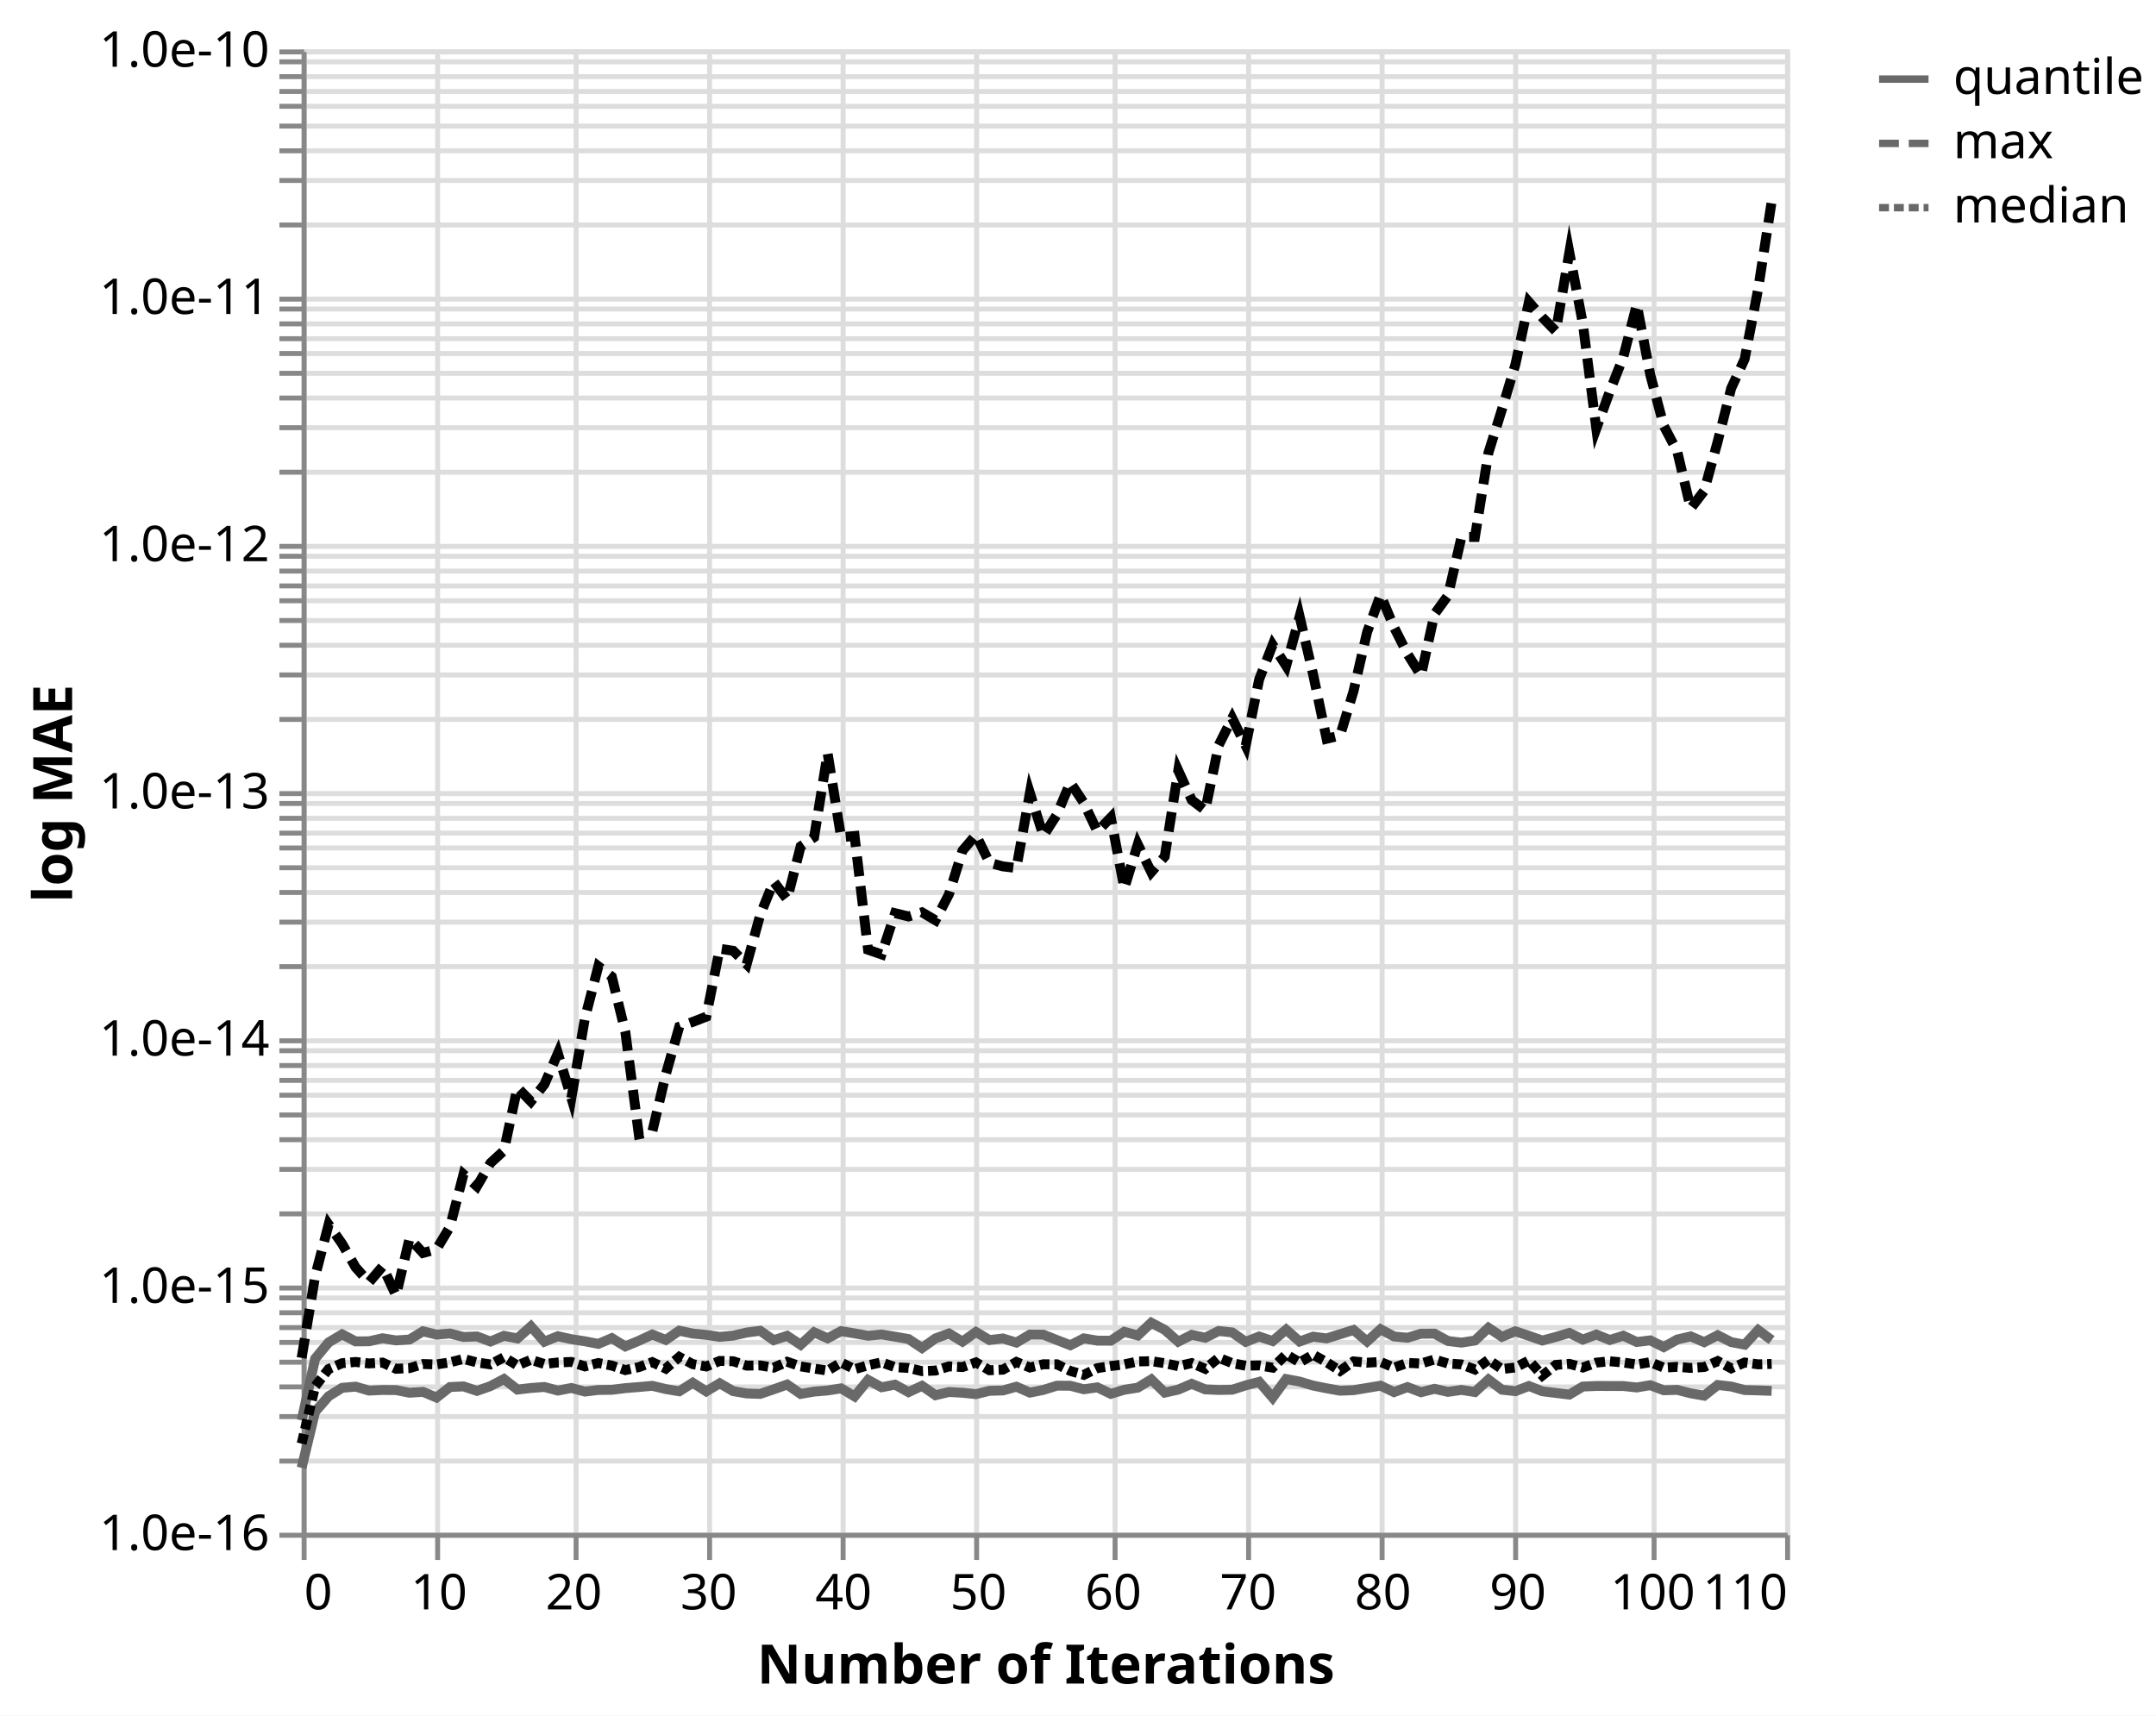
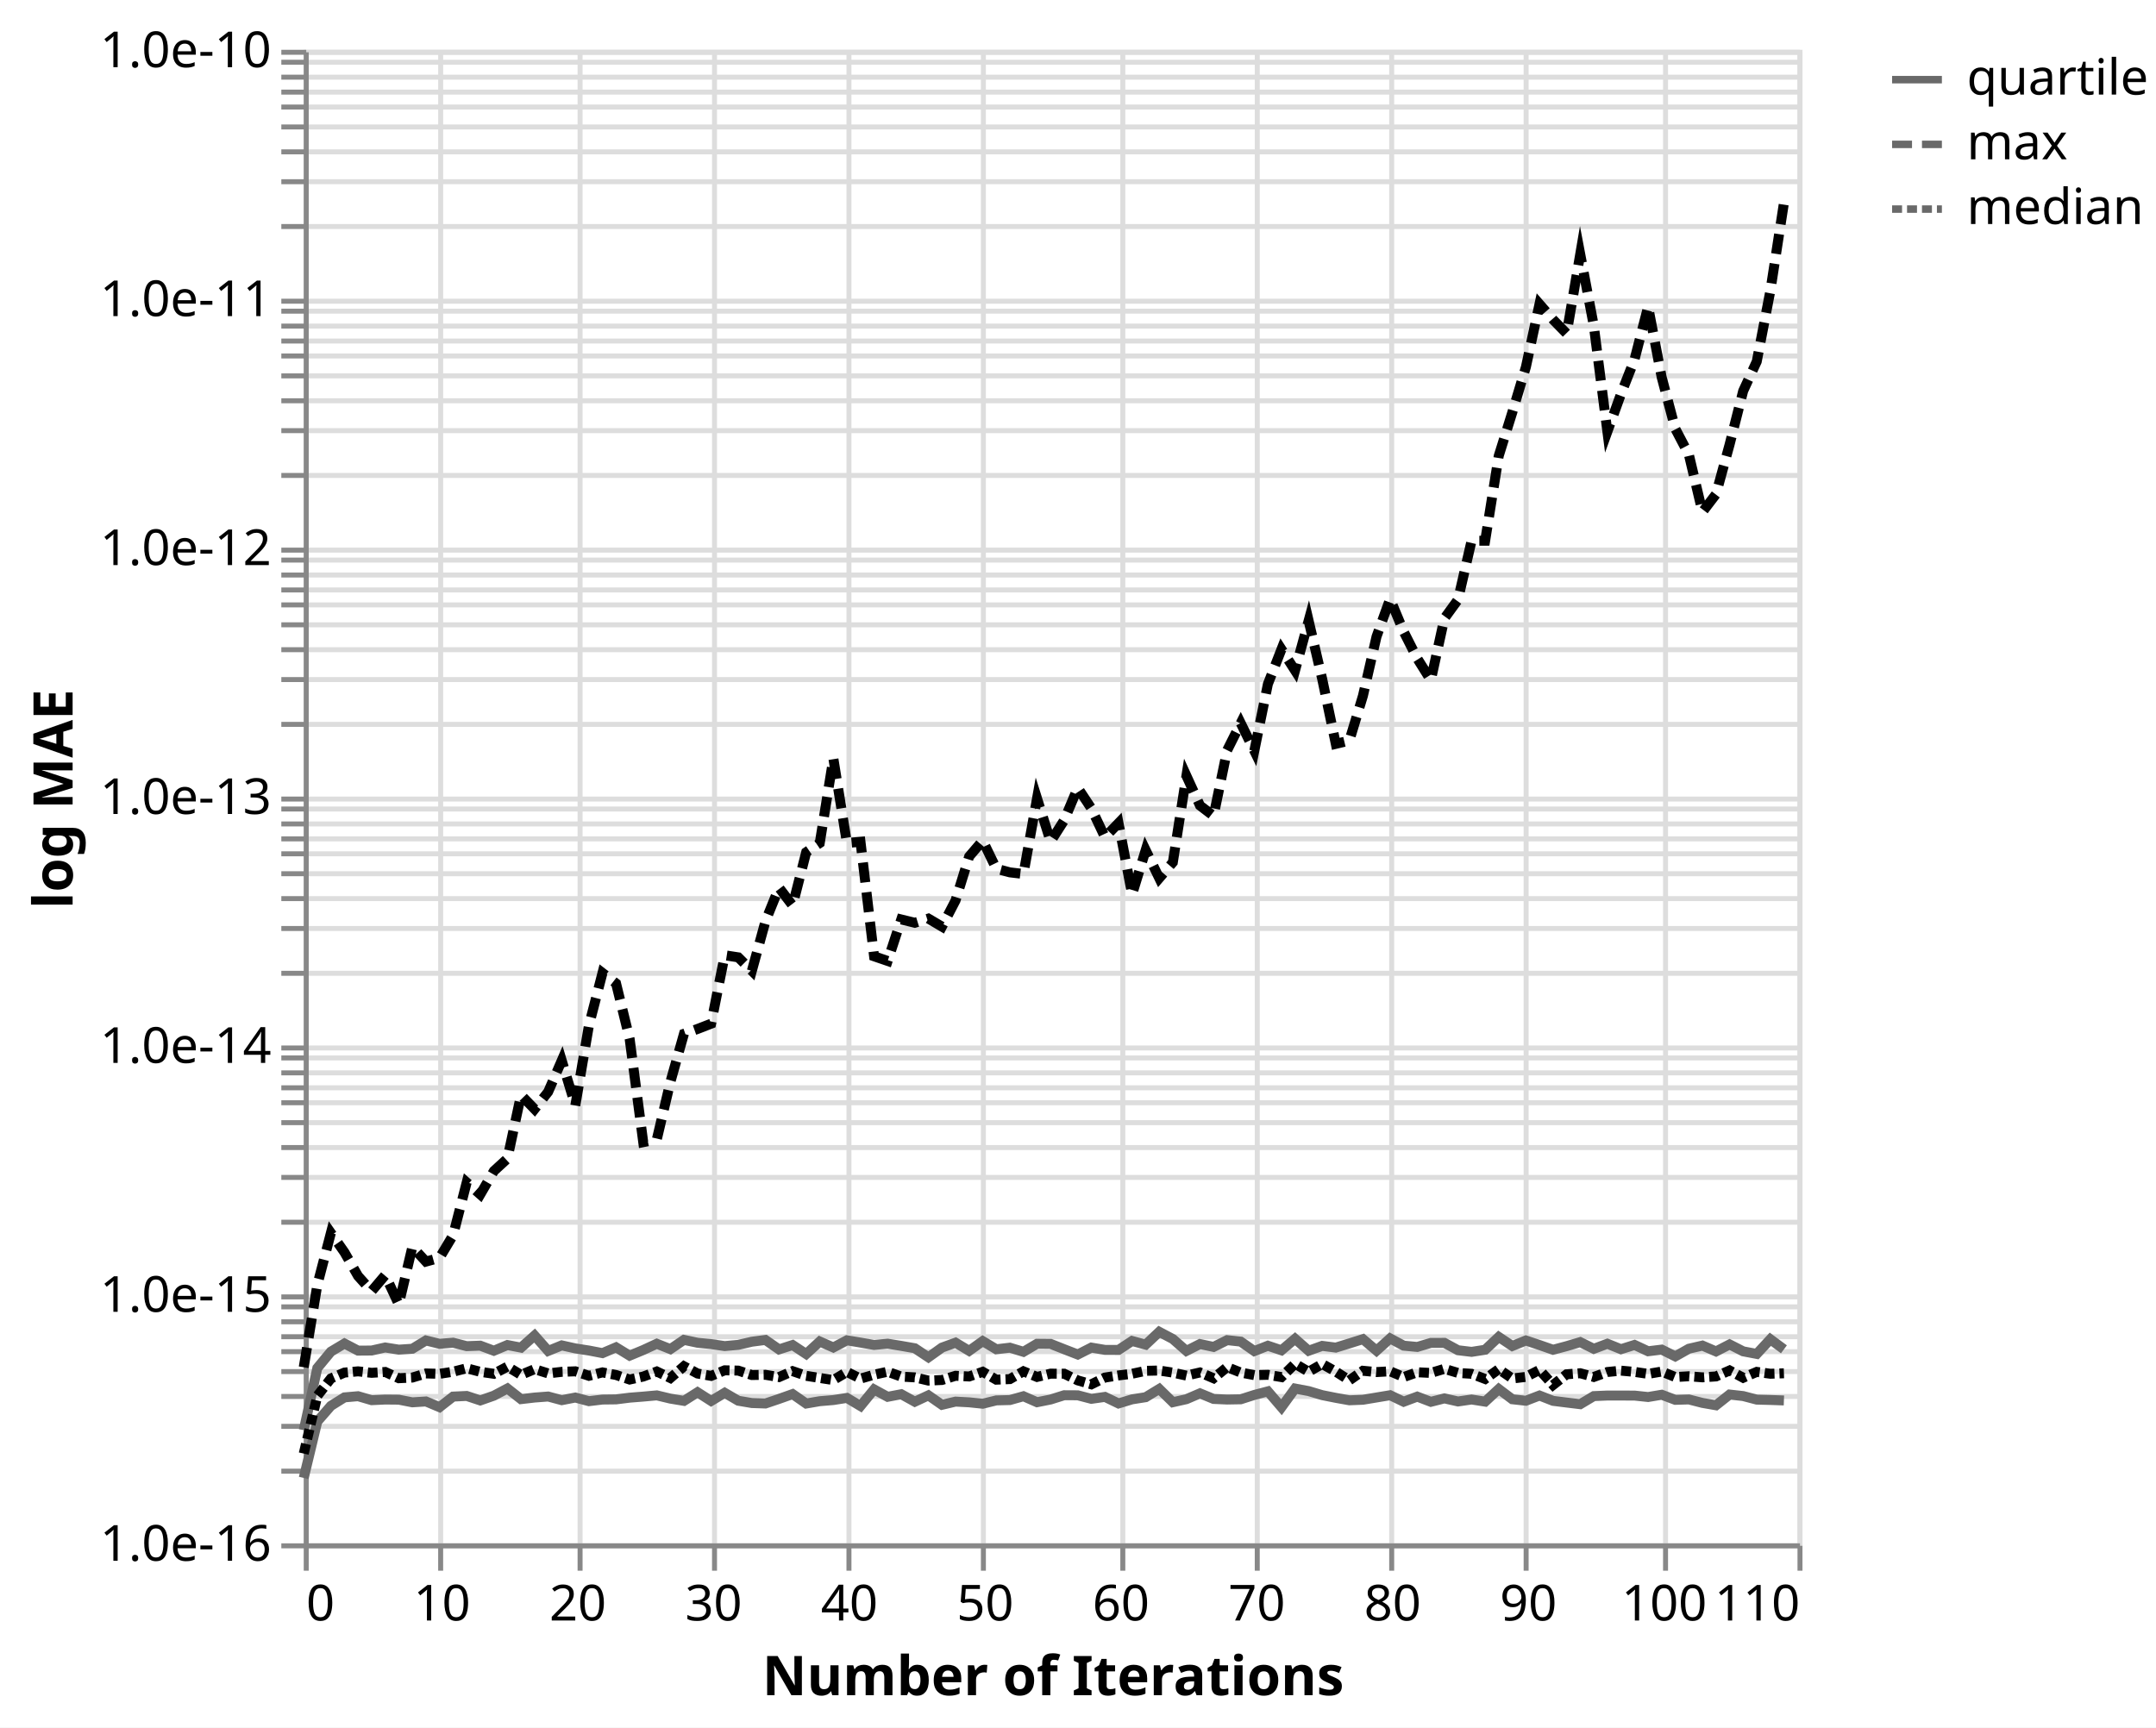
- <svg xmlns="http://www.w3.org/2000/svg" version="1.1" class="marks" width="436" height="347" viewBox="0 0 436 347">
-   <rect width="436" height="347" fill="white" />
+ <svg xmlns="http://www.w3.org/2000/svg" version="1.1" class="marks" width="433" height="347" viewBox="0 0 433 347">
+   <rect width="433" height="347" fill="white" />
  <g fill="none" stroke-miterlimit="10" transform="translate(61,10)">
    <g class="mark-group role-frame root" role="graphics-object" aria-roledescription="group mark container">
      <g transform="translate(0,0)">
        <path class="background" aria-hidden="true" d="M0.5,0.5h300v300h-300Z" stroke="#ddd" />
        <g>
          <g class="mark-group role-axis" aria-hidden="true">
            <g transform="translate(0.5,300.5)">
              <path class="background" aria-hidden="true" d="M0,0h0v0h0Z" pointer-events="none" />
              <g>
                <g class="mark-rule role-axis-grid" pointer-events="none">
                  <line transform="translate(0,-300)" x2="0" y2="300" stroke="#ddd" stroke-width="1" opacity="1" />
                  <line transform="translate(27,-300)" x2="0" y2="300" stroke="#ddd" stroke-width="1" opacity="1" />
                  <line transform="translate(55,-300)" x2="0" y2="300" stroke="#ddd" stroke-width="1" opacity="1" />
                  <line transform="translate(82,-300)" x2="0" y2="300" stroke="#ddd" stroke-width="1" opacity="1" />
                  <line transform="translate(109,-300)" x2="0" y2="300" stroke="#ddd" stroke-width="1" opacity="1" />
                  <line transform="translate(136,-300)" x2="0" y2="300" stroke="#ddd" stroke-width="1" opacity="1" />
                  <line transform="translate(164,-300)" x2="0" y2="300" stroke="#ddd" stroke-width="1" opacity="1" />
                  <line transform="translate(191,-300)" x2="0" y2="300" stroke="#ddd" stroke-width="1" opacity="1" />
                  <line transform="translate(218,-300)" x2="0" y2="300" stroke="#ddd" stroke-width="1" opacity="1" />
                  <line transform="translate(245,-300)" x2="0" y2="300" stroke="#ddd" stroke-width="1" opacity="1" />
                  <line transform="translate(273,-300)" x2="0" y2="300" stroke="#ddd" stroke-width="1" opacity="1" />
                  <line transform="translate(300,-300)" x2="0" y2="300" stroke="#ddd" stroke-width="1" opacity="1" />
                </g>
              </g>
              <path class="foreground" aria-hidden="true" d="" pointer-events="none" display="none" />
            </g>
          </g>
          <g class="mark-group role-axis" aria-hidden="true">
            <g transform="translate(0.5,0.5)">
              <path class="background" aria-hidden="true" d="M0,0h0v0h0Z" pointer-events="none" />
              <g>
                <g class="mark-rule role-axis-grid" pointer-events="none">
                  <line transform="translate(0,300)" x2="300" y2="0" stroke="#ddd" stroke-width="1" opacity="1" />
                  <line transform="translate(0,285)" x2="300" y2="0" stroke="#ddd" stroke-width="1" opacity="1" />
                  <line transform="translate(0,276)" x2="300" y2="0" stroke="#ddd" stroke-width="1" opacity="1" />
                  <line transform="translate(0,270)" x2="300" y2="0" stroke="#ddd" stroke-width="1" opacity="1" />
                  <line transform="translate(0,265)" x2="300" y2="0" stroke="#ddd" stroke-width="1" opacity="1" />
                  <line transform="translate(0,261)" x2="300" y2="0" stroke="#ddd" stroke-width="1" opacity="1" />
                  <line transform="translate(0,258)" x2="300" y2="0" stroke="#ddd" stroke-width="1" opacity="1" />
                  <line transform="translate(0,255)" x2="300" y2="0" stroke="#ddd" stroke-width="1" opacity="1" />
                  <line transform="translate(0,252)" x2="300" y2="0" stroke="#ddd" stroke-width="1" opacity="1" />
                  <line transform="translate(0,250)" x2="300" y2="0" stroke="#ddd" stroke-width="1" opacity="1" />
                  <line transform="translate(0,235)" x2="300" y2="0" stroke="#ddd" stroke-width="1" opacity="1" />
                  <line transform="translate(0,226)" x2="300" y2="0" stroke="#ddd" stroke-width="1" opacity="1" />
                  <line transform="translate(0,220)" x2="300" y2="0" stroke="#ddd" stroke-width="1" opacity="1" />
                  <line transform="translate(0,215)" x2="300" y2="0" stroke="#ddd" stroke-width="1" opacity="1" />
                  <line transform="translate(0,211)" x2="300" y2="0" stroke="#ddd" stroke-width="1" opacity="1" />
                  <line transform="translate(0,208)" x2="300" y2="0" stroke="#ddd" stroke-width="1" opacity="1" />
                  <line transform="translate(0,205)" x2="300" y2="0" stroke="#ddd" stroke-width="1" opacity="1" />
                  <line transform="translate(0,202)" x2="300" y2="0" stroke="#ddd" stroke-width="1" opacity="1" />
                  <line transform="translate(0,200)" x2="300" y2="0" stroke="#ddd" stroke-width="1" opacity="1" />
                  <line transform="translate(0,185)" x2="300" y2="0" stroke="#ddd" stroke-width="1" opacity="1" />
                  <line transform="translate(0,176)" x2="300" y2="0" stroke="#ddd" stroke-width="1" opacity="1" />
                  <line transform="translate(0,170)" x2="300" y2="0" stroke="#ddd" stroke-width="1" opacity="1" />
                  <line transform="translate(0,165)" x2="300" y2="0" stroke="#ddd" stroke-width="1" opacity="1" />
                  <line transform="translate(0,161)" x2="300" y2="0" stroke="#ddd" stroke-width="1" opacity="1" />
                  <line transform="translate(0,158)" x2="300" y2="0" stroke="#ddd" stroke-width="1" opacity="1" />
                  <line transform="translate(0,155)" x2="300" y2="0" stroke="#ddd" stroke-width="1" opacity="1" />
                  <line transform="translate(0,152)" x2="300" y2="0" stroke="#ddd" stroke-width="1" opacity="1" />
                  <line transform="translate(0,150)" x2="300" y2="0" stroke="#ddd" stroke-width="1" opacity="1" />
                  <line transform="translate(0,135)" x2="300" y2="0" stroke="#ddd" stroke-width="1" opacity="1" />
                  <line transform="translate(0,126)" x2="300" y2="0" stroke="#ddd" stroke-width="1" opacity="1" />
                  <line transform="translate(0,120)" x2="300" y2="0" stroke="#ddd" stroke-width="1" opacity="1" />
                  <line transform="translate(0,115)" x2="300" y2="0" stroke="#ddd" stroke-width="1" opacity="1" />
                  <line transform="translate(0,111)" x2="300" y2="0" stroke="#ddd" stroke-width="1" opacity="1" />
                  <line transform="translate(0,108)" x2="300" y2="0" stroke="#ddd" stroke-width="1" opacity="1" />
                  <line transform="translate(0,105)" x2="300" y2="0" stroke="#ddd" stroke-width="1" opacity="1" />
                  <line transform="translate(0,102)" x2="300" y2="0" stroke="#ddd" stroke-width="1" opacity="1" />
                  <line transform="translate(0,100)" x2="300" y2="0" stroke="#ddd" stroke-width="1" opacity="1" />
                  <line transform="translate(0,85)" x2="300" y2="0" stroke="#ddd" stroke-width="1" opacity="1" />
                  <line transform="translate(0,76)" x2="300" y2="0" stroke="#ddd" stroke-width="1" opacity="1" />
                  <line transform="translate(0,70)" x2="300" y2="0" stroke="#ddd" stroke-width="1" opacity="1" />
                  <line transform="translate(0,65)" x2="300" y2="0" stroke="#ddd" stroke-width="1" opacity="1" />
                  <line transform="translate(0,61)" x2="300" y2="0" stroke="#ddd" stroke-width="1" opacity="1" />
                  <line transform="translate(0,58)" x2="300" y2="0" stroke="#ddd" stroke-width="1" opacity="1" />
                  <line transform="translate(0,55)" x2="300" y2="0" stroke="#ddd" stroke-width="1" opacity="1" />
                  <line transform="translate(0,52)" x2="300" y2="0" stroke="#ddd" stroke-width="1" opacity="1" />
                  <line transform="translate(0,50)" x2="300" y2="0" stroke="#ddd" stroke-width="1" opacity="1" />
                  <line transform="translate(0,35)" x2="300" y2="0" stroke="#ddd" stroke-width="1" opacity="1" />
                  <line transform="translate(0,26)" x2="300" y2="0" stroke="#ddd" stroke-width="1" opacity="1" />
                  <line transform="translate(0,20)" x2="300" y2="0" stroke="#ddd" stroke-width="1" opacity="1" />
                  <line transform="translate(0,15)" x2="300" y2="0" stroke="#ddd" stroke-width="1" opacity="1" />
                  <line transform="translate(0,11)" x2="300" y2="0" stroke="#ddd" stroke-width="1" opacity="1" />
                  <line transform="translate(0,8)" x2="300" y2="0" stroke="#ddd" stroke-width="1" opacity="1" />
                  <line transform="translate(0,5)" x2="300" y2="0" stroke="#ddd" stroke-width="1" opacity="1" />
                  <line transform="translate(0,2)" x2="300" y2="0" stroke="#ddd" stroke-width="1" opacity="1" />
                  <line transform="translate(0,0)" x2="300" y2="0" stroke="#ddd" stroke-width="1" opacity="1" />
                </g>
              </g>
              <path class="foreground" aria-hidden="true" d="" pointer-events="none" display="none" />
            </g>
          </g>
          <g class="mark-group role-axis" role="graphics-symbol" aria-roledescription="axis" aria-label="X-axis titled 'Number of Iterations' for a linear scale with values from 0 to 110">
            <g transform="translate(0.5,300.5)">
              <path class="background" aria-hidden="true" d="M0,0h0v0h0Z" pointer-events="none" />
              <g>
                <g class="mark-rule role-axis-tick" pointer-events="none">
                  <line transform="translate(0,0)" x2="0" y2="5" stroke="#888" stroke-width="1" opacity="1" />
                  <line transform="translate(27,0)" x2="0" y2="5" stroke="#888" stroke-width="1" opacity="1" />
                  <line transform="translate(55,0)" x2="0" y2="5" stroke="#888" stroke-width="1" opacity="1" />
                  <line transform="translate(82,0)" x2="0" y2="5" stroke="#888" stroke-width="1" opacity="1" />
                  <line transform="translate(109,0)" x2="0" y2="5" stroke="#888" stroke-width="1" opacity="1" />
                  <line transform="translate(136,0)" x2="0" y2="5" stroke="#888" stroke-width="1" opacity="1" />
                  <line transform="translate(164,0)" x2="0" y2="5" stroke="#888" stroke-width="1" opacity="1" />
                  <line transform="translate(191,0)" x2="0" y2="5" stroke="#888" stroke-width="1" opacity="1" />
                  <line transform="translate(218,0)" x2="0" y2="5" stroke="#888" stroke-width="1" opacity="1" />
                  <line transform="translate(245,0)" x2="0" y2="5" stroke="#888" stroke-width="1" opacity="1" />
                  <line transform="translate(273,0)" x2="0" y2="5" stroke="#888" stroke-width="1" opacity="1" />
                  <line transform="translate(300,0)" x2="0" y2="5" stroke="#888" stroke-width="1" opacity="1" />
                </g>
                <g class="mark-text role-axis-label" pointer-events="none">
                  <text text-anchor="start" transform="translate(0,15)" font-family="sans-serif" font-size="10px" fill="#000" opacity="1">0</text>
                  <text text-anchor="middle" transform="translate(27.27273,15)" font-family="sans-serif" font-size="10px" fill="#000" opacity="1">10</text>
                  <text text-anchor="middle" transform="translate(54.54545,15)" font-family="sans-serif" font-size="10px" fill="#000" opacity="1">20</text>
                  <text text-anchor="middle" transform="translate(81.81818,15)" font-family="sans-serif" font-size="10px" fill="#000" opacity="1">30</text>
                  <text text-anchor="middle" transform="translate(109.0909,15)" font-family="sans-serif" font-size="10px" fill="#000" opacity="1">40</text>
                  <text text-anchor="middle" transform="translate(136.3636,15)" font-family="sans-serif" font-size="10px" fill="#000" opacity="1">50</text>
                  <text text-anchor="middle" transform="translate(163.6364,15)" font-family="sans-serif" font-size="10px" fill="#000" opacity="1">60</text>
                  <text text-anchor="middle" transform="translate(190.9091,15)" font-family="sans-serif" font-size="10px" fill="#000" opacity="1">70</text>
                  <text text-anchor="middle" transform="translate(218.1818,15)" font-family="sans-serif" font-size="10px" fill="#000" opacity="1">80</text>
                  <text text-anchor="middle" transform="translate(245.4545,15)" font-family="sans-serif" font-size="10px" fill="#000" opacity="1">90</text>
                  <text text-anchor="middle" transform="translate(272.7273,15)" font-family="sans-serif" font-size="10px" fill="#000" opacity="1">100</text>
                  <text text-anchor="end" transform="translate(300,15)" font-family="sans-serif" font-size="10px" fill="#000" opacity="1">110</text>
                </g>
                <g class="mark-rule role-axis-domain" pointer-events="none">
                  <line transform="translate(0,0)" x2="300" y2="0" stroke="#888" stroke-width="1" opacity="1" />
                </g>
                <g class="mark-text role-axis-title" pointer-events="none">
                  <text text-anchor="middle" transform="translate(150,30)" font-family="sans-serif" font-size="11px" font-weight="bold" fill="#000" opacity="1">Number of Iterations</text>
                </g>
              </g>
              <path class="foreground" aria-hidden="true" d="" pointer-events="none" display="none" />
            </g>
          </g>
          <g class="mark-group role-axis" role="graphics-symbol" aria-roledescription="axis" aria-label="Y-axis titled 'log MAE' for a log scale with values from 1.0e-16 to 1.0e-10">
            <g transform="translate(0.5,0.5)">
              <path class="background" aria-hidden="true" d="M0,0h0v0h0Z" pointer-events="none" />
              <g>
                <g class="mark-rule role-axis-tick" pointer-events="none">
                  <line transform="translate(0,300)" x2="-5" y2="0" stroke="#888" stroke-width="1" opacity="1" />
                  <line transform="translate(0,285)" x2="-5" y2="0" stroke="#888" stroke-width="1" opacity="1" />
                  <line transform="translate(0,276)" x2="-5" y2="0" stroke="#888" stroke-width="1" opacity="1" />
                  <line transform="translate(0,270)" x2="-5" y2="0" stroke="#888" stroke-width="1" opacity="1" />
                  <line transform="translate(0,265)" x2="-5" y2="0" stroke="#888" stroke-width="1" opacity="1" />
                  <line transform="translate(0,261)" x2="-5" y2="0" stroke="#888" stroke-width="1" opacity="1" />
                  <line transform="translate(0,258)" x2="-5" y2="0" stroke="#888" stroke-width="1" opacity="1" />
                  <line transform="translate(0,255)" x2="-5" y2="0" stroke="#888" stroke-width="1" opacity="1" />
                  <line transform="translate(0,252)" x2="-5" y2="0" stroke="#888" stroke-width="1" opacity="1" />
                  <line transform="translate(0,250)" x2="-5" y2="0" stroke="#888" stroke-width="1" opacity="1" />
                  <line transform="translate(0,235)" x2="-5" y2="0" stroke="#888" stroke-width="1" opacity="1" />
                  <line transform="translate(0,226)" x2="-5" y2="0" stroke="#888" stroke-width="1" opacity="1" />
                  <line transform="translate(0,220)" x2="-5" y2="0" stroke="#888" stroke-width="1" opacity="1" />
                  <line transform="translate(0,215)" x2="-5" y2="0" stroke="#888" stroke-width="1" opacity="1" />
                  <line transform="translate(0,211)" x2="-5" y2="0" stroke="#888" stroke-width="1" opacity="1" />
                  <line transform="translate(0,208)" x2="-5" y2="0" stroke="#888" stroke-width="1" opacity="1" />
                  <line transform="translate(0,205)" x2="-5" y2="0" stroke="#888" stroke-width="1" opacity="1" />
                  <line transform="translate(0,202)" x2="-5" y2="0" stroke="#888" stroke-width="1" opacity="1" />
                  <line transform="translate(0,200)" x2="-5" y2="0" stroke="#888" stroke-width="1" opacity="1" />
                  <line transform="translate(0,185)" x2="-5" y2="0" stroke="#888" stroke-width="1" opacity="1" />
                  <line transform="translate(0,176)" x2="-5" y2="0" stroke="#888" stroke-width="1" opacity="1" />
                  <line transform="translate(0,170)" x2="-5" y2="0" stroke="#888" stroke-width="1" opacity="1" />
                  <line transform="translate(0,165)" x2="-5" y2="0" stroke="#888" stroke-width="1" opacity="1" />
                  <line transform="translate(0,161)" x2="-5" y2="0" stroke="#888" stroke-width="1" opacity="1" />
                  <line transform="translate(0,158)" x2="-5" y2="0" stroke="#888" stroke-width="1" opacity="1" />
                  <line transform="translate(0,155)" x2="-5" y2="0" stroke="#888" stroke-width="1" opacity="1" />
                  <line transform="translate(0,152)" x2="-5" y2="0" stroke="#888" stroke-width="1" opacity="1" />
                  <line transform="translate(0,150)" x2="-5" y2="0" stroke="#888" stroke-width="1" opacity="1" />
                  <line transform="translate(0,135)" x2="-5" y2="0" stroke="#888" stroke-width="1" opacity="1" />
                  <line transform="translate(0,126)" x2="-5" y2="0" stroke="#888" stroke-width="1" opacity="1" />
                  <line transform="translate(0,120)" x2="-5" y2="0" stroke="#888" stroke-width="1" opacity="1" />
                  <line transform="translate(0,115)" x2="-5" y2="0" stroke="#888" stroke-width="1" opacity="1" />
                  <line transform="translate(0,111)" x2="-5" y2="0" stroke="#888" stroke-width="1" opacity="1" />
                  <line transform="translate(0,108)" x2="-5" y2="0" stroke="#888" stroke-width="1" opacity="1" />
                  <line transform="translate(0,105)" x2="-5" y2="0" stroke="#888" stroke-width="1" opacity="1" />
                  <line transform="translate(0,102)" x2="-5" y2="0" stroke="#888" stroke-width="1" opacity="1" />
                  <line transform="translate(0,100)" x2="-5" y2="0" stroke="#888" stroke-width="1" opacity="1" />
                  <line transform="translate(0,85)" x2="-5" y2="0" stroke="#888" stroke-width="1" opacity="1" />
                  <line transform="translate(0,76)" x2="-5" y2="0" stroke="#888" stroke-width="1" opacity="1" />
                  <line transform="translate(0,70)" x2="-5" y2="0" stroke="#888" stroke-width="1" opacity="1" />
                  <line transform="translate(0,65)" x2="-5" y2="0" stroke="#888" stroke-width="1" opacity="1" />
                  <line transform="translate(0,61)" x2="-5" y2="0" stroke="#888" stroke-width="1" opacity="1" />
                  <line transform="translate(0,58)" x2="-5" y2="0" stroke="#888" stroke-width="1" opacity="1" />
                  <line transform="translate(0,55)" x2="-5" y2="0" stroke="#888" stroke-width="1" opacity="1" />
                  <line transform="translate(0,52)" x2="-5" y2="0" stroke="#888" stroke-width="1" opacity="1" />
                  <line transform="translate(0,50)" x2="-5" y2="0" stroke="#888" stroke-width="1" opacity="1" />
                  <line transform="translate(0,35)" x2="-5" y2="0" stroke="#888" stroke-width="1" opacity="1" />
                  <line transform="translate(0,26)" x2="-5" y2="0" stroke="#888" stroke-width="1" opacity="1" />
                  <line transform="translate(0,20)" x2="-5" y2="0" stroke="#888" stroke-width="1" opacity="1" />
                  <line transform="translate(0,15)" x2="-5" y2="0" stroke="#888" stroke-width="1" opacity="1" />
                  <line transform="translate(0,11)" x2="-5" y2="0" stroke="#888" stroke-width="1" opacity="1" />
                  <line transform="translate(0,8)" x2="-5" y2="0" stroke="#888" stroke-width="1" opacity="1" />
                  <line transform="translate(0,5)" x2="-5" y2="0" stroke="#888" stroke-width="1" opacity="1" />
                  <line transform="translate(0,2)" x2="-5" y2="0" stroke="#888" stroke-width="1" opacity="1" />
                  <line transform="translate(0,0)" x2="-5" y2="0" stroke="#888" stroke-width="1" opacity="1" />
                </g>
                <g class="mark-text role-axis-label" pointer-events="none">
                  <text text-anchor="end" transform="translate(-7,303)" font-family="sans-serif" font-size="10px" fill="#000" opacity="1">1.0e-16</text>
                  <text text-anchor="end" transform="translate(-7,287.9485)" font-family="sans-serif" font-size="10px" fill="#000" opacity="1" />
                  <text text-anchor="end" transform="translate(-7,279.1439)" font-family="sans-serif" font-size="10px" fill="#000" opacity="1" />
                  <text text-anchor="end" transform="translate(-7,272.897)" font-family="sans-serif" font-size="10px" fill="#000" opacity="1" />
                  <text text-anchor="end" transform="translate(-7,268.0515)" font-family="sans-serif" font-size="10px" fill="#000" opacity="1" />
                  <text text-anchor="end" transform="translate(-7,264.0924)" font-family="sans-serif" font-size="10px" fill="#000" opacity="1" />
                  <text text-anchor="end" transform="translate(-7,260.7451)" font-family="sans-serif" font-size="10px" fill="#000" opacity="1" />
                  <text text-anchor="end" transform="translate(-7,257.8455)" font-family="sans-serif" font-size="10px" fill="#000" opacity="1" />
                  <text text-anchor="end" transform="translate(-7,255.2879)" font-family="sans-serif" font-size="10px" fill="#000" opacity="1" />
                  <text text-anchor="end" transform="translate(-7,253)" font-family="sans-serif" font-size="10px" fill="#000" opacity="1">1.0e-15</text>
                  <text text-anchor="end" transform="translate(-7,237.9485)" font-family="sans-serif" font-size="10px" fill="#000" opacity="1" />
                  <text text-anchor="end" transform="translate(-7,229.1439)" font-family="sans-serif" font-size="10px" fill="#000" opacity="1" />
                  <text text-anchor="end" transform="translate(-7,222.897)" font-family="sans-serif" font-size="10px" fill="#000" opacity="1" />
                  <text text-anchor="end" transform="translate(-7,218.0515)" font-family="sans-serif" font-size="10px" fill="#000" opacity="1" />
                  <text text-anchor="end" transform="translate(-7,214.0924)" font-family="sans-serif" font-size="10px" fill="#000" opacity="1" />
                  <text text-anchor="end" transform="translate(-7,210.7451)" font-family="sans-serif" font-size="10px" fill="#000" opacity="1" />
                  <text text-anchor="end" transform="translate(-7,207.8455)" font-family="sans-serif" font-size="10px" fill="#000" opacity="1" />
                  <text text-anchor="end" transform="translate(-7,205.2879)" font-family="sans-serif" font-size="10px" fill="#000" opacity="1" />
                  <text text-anchor="end" transform="translate(-7,203)" font-family="sans-serif" font-size="10px" fill="#000" opacity="1">1.0e-14</text>
                  <text text-anchor="end" transform="translate(-7,187.9485)" font-family="sans-serif" font-size="10px" fill="#000" opacity="1" />
                  <text text-anchor="end" transform="translate(-7,179.1439)" font-family="sans-serif" font-size="10px" fill="#000" opacity="1" />
                  <text text-anchor="end" transform="translate(-7,172.897)" font-family="sans-serif" font-size="10px" fill="#000" opacity="1" />
                  <text text-anchor="end" transform="translate(-7,168.0515)" font-family="sans-serif" font-size="10px" fill="#000" opacity="1" />
                  <text text-anchor="end" transform="translate(-7,164.0924)" font-family="sans-serif" font-size="10px" fill="#000" opacity="1" />
                  <text text-anchor="end" transform="translate(-7,160.7451)" font-family="sans-serif" font-size="10px" fill="#000" opacity="1" />
                  <text text-anchor="end" transform="translate(-7,157.8455)" font-family="sans-serif" font-size="10px" fill="#000" opacity="1" />
                  <text text-anchor="end" transform="translate(-7,155.2879)" font-family="sans-serif" font-size="10px" fill="#000" opacity="1" />
                  <text text-anchor="end" transform="translate(-7,153)" font-family="sans-serif" font-size="10px" fill="#000" opacity="1">1.0e-13</text>
                  <text text-anchor="end" transform="translate(-7,137.9485)" font-family="sans-serif" font-size="10px" fill="#000" opacity="1" />
                  <text text-anchor="end" transform="translate(-7,129.1439)" font-family="sans-serif" font-size="10px" fill="#000" opacity="1" />
                  <text text-anchor="end" transform="translate(-7,122.897)" font-family="sans-serif" font-size="10px" fill="#000" opacity="1" />
                  <text text-anchor="end" transform="translate(-7,118.0515)" font-family="sans-serif" font-size="10px" fill="#000" opacity="1" />
                  <text text-anchor="end" transform="translate(-7,114.0924)" font-family="sans-serif" font-size="10px" fill="#000" opacity="1" />
                  <text text-anchor="end" transform="translate(-7,110.7451)" font-family="sans-serif" font-size="10px" fill="#000" opacity="1" />
                  <text text-anchor="end" transform="translate(-7,107.8455)" font-family="sans-serif" font-size="10px" fill="#000" opacity="1" />
                  <text text-anchor="end" transform="translate(-7,105.2879)" font-family="sans-serif" font-size="10px" fill="#000" opacity="1" />
                  <text text-anchor="end" transform="translate(-7,103)" font-family="sans-serif" font-size="10px" fill="#000" opacity="1">1.0e-12</text>
                  <text text-anchor="end" transform="translate(-7,87.9485)" font-family="sans-serif" font-size="10px" fill="#000" opacity="1" />
                  <text text-anchor="end" transform="translate(-7,79.14394)" font-family="sans-serif" font-size="10px" fill="#000" opacity="1" />
                  <text text-anchor="end" transform="translate(-7,72.897)" font-family="sans-serif" font-size="10px" fill="#000" opacity="1" />
                  <text text-anchor="end" transform="translate(-7,68.0515)" font-family="sans-serif" font-size="10px" fill="#000" opacity="1" />
                  <text text-anchor="end" transform="translate(-7,64.09244)" font-family="sans-serif" font-size="10px" fill="#000" opacity="1" />
                  <text text-anchor="end" transform="translate(-7,60.7451)" font-family="sans-serif" font-size="10px" fill="#000" opacity="1" />
                  <text text-anchor="end" transform="translate(-7,57.8455)" font-family="sans-serif" font-size="10px" fill="#000" opacity="1" />
                  <text text-anchor="end" transform="translate(-7,55.28787)" font-family="sans-serif" font-size="10px" fill="#000" opacity="1" />
                  <text text-anchor="end" transform="translate(-7,53)" font-family="sans-serif" font-size="10px" fill="#000" opacity="1">1.0e-11</text>
                  <text text-anchor="end" transform="translate(-7,37.9485)" font-family="sans-serif" font-size="10px" fill="#000" opacity="1" />
                  <text text-anchor="end" transform="translate(-7,29.14394)" font-family="sans-serif" font-size="10px" fill="#000" opacity="1" />
                  <text text-anchor="end" transform="translate(-7,22.897)" font-family="sans-serif" font-size="10px" fill="#000" opacity="1" />
                  <text text-anchor="end" transform="translate(-7,18.0515)" font-family="sans-serif" font-size="10px" fill="#000" opacity="1" />
                  <text text-anchor="end" transform="translate(-7,14.09244)" font-family="sans-serif" font-size="10px" fill="#000" opacity="1" />
                  <text text-anchor="end" transform="translate(-7,10.7451)" font-family="sans-serif" font-size="10px" fill="#000" opacity="1" />
                  <text text-anchor="end" transform="translate(-7,7.845501)" font-family="sans-serif" font-size="10px" fill="#000" opacity="1" />
                  <text text-anchor="end" transform="translate(-7,5.287875)" font-family="sans-serif" font-size="10px" fill="#000" opacity="1" />
                  <text text-anchor="end" transform="translate(-7,3)" font-family="sans-serif" font-size="10px" fill="#000" opacity="1">1.0e-10</text>
                </g>
                <g class="mark-rule role-axis-domain" pointer-events="none">
                  <line transform="translate(0,300)" x2="0" y2="-300" stroke="#888" stroke-width="1" opacity="1" />
                </g>
                <g class="mark-text role-axis-title" pointer-events="none">
                  <text text-anchor="middle" transform="translate(-44.91602,150) rotate(-90) translate(0,-2)" font-family="sans-serif" font-size="11px" font-weight="bold" fill="#000" opacity="1">log MAE</text>
                </g>
              </g>
              <path class="foreground" aria-hidden="true" d="" pointer-events="none" display="none" />
            </g>
          </g>
          <g class="mark-line role-mark layer_0_marks" role="graphics-object" aria-roledescription="line mark container">
            <path aria-label="t: 0; Q1: 1.83082715655e-16" role="graphics-symbol" aria-roledescription="line mark" d="M0,286.868L2.727,275.527L5.455,272.387L8.182,270.684L10.909,270.445L13.636,271.245L16.364,271.116L19.091,271.142L21.818,271.677L24.545,271.5L27.273,272.651L30,270.524L32.727,270.395L35.455,271.3L38.182,270.341L40.909,268.898L43.636,271.036L46.364,270.717L49.091,270.511L51.818,271.244L54.545,270.715L57.273,271.445L60,271.118L62.727,271.085L65.455,270.743L68.182,270.526L70.909,270.279L73.636,270.933L76.364,271.386L79.091,269.656L81.818,271.404L84.545,269.764L87.273,271.356L90,271.82L92.727,271.913L95.455,270.989L98.182,270.02L100.909,271.919L103.636,271.449L106.364,271.22L109.091,270.791L111.818,272.421L114.545,269.086L117.273,270.569L120,270.045L122.727,271.554L125.455,270.279L128.182,272.177L130.909,271.53L133.636,271.677L136.364,271.961L139.091,271.288L141.818,271.22L144.545,270.456L147.273,271.656L150,271.108L152.727,270.249L155.455,270.264L158.182,270.977L160.909,270.588L163.636,271.903L166.364,271.076L169.091,270.647L171.818,268.985L174.545,271.655L177.273,271.044L180,269.872L182.727,270.996L185.455,271.116L188.182,271.068L190.909,270.192L193.636,269.474L196.364,272.657L199.091,268.912L201.818,269.42L204.545,270.233L207.273,270.778L210,271.268L212.727,271.161L215.455,270.705L218.182,270.249L220.909,271.556L223.636,270.534L226.364,271.575L229.091,270.886L231.818,271.505L234.545,271.108L237.273,271.537L240,269.006L242.727,271.06L245.455,271.36L248.182,270.314L250.909,271.38L253.636,271.722L256.364,272.052L259.091,270.427L261.818,270.312L264.545,270.314L267.273,270.323L270,270.612L272.727,270.151L275.455,271.179L278.182,271.096L280.909,271.796L283.636,272.269L286.364,270.111L289.091,270.418L291.818,271.132L294.545,271.203L297.273,271.3" stroke="dimgray" stroke-width="2" stroke-dasharray="1,0" />
          </g>
          <g class="mark-line role-mark layer_1_marks" role="graphics-object" aria-roledescription="line mark container">
            <path aria-label="t: 0; Q3: 2.84772205816e-16" role="graphics-symbol" aria-roledescription="line mark" d="M0,277.275L2.727,264.793L5.455,261.495L8.182,259.862L10.909,261.292L13.636,261.271L16.364,260.66L19.091,261.095L21.818,260.914L24.545,259.251L27.273,259.921L30,259.694L32.727,260.398L35.455,260.296L38.182,261.314L40.909,260.166L43.636,260.693L46.364,258.264L49.091,261.352L51.818,260.24L54.545,260.847L57.273,261.269L60,261.794L62.727,260.631L65.455,262.303L68.182,261.17L70.909,259.907L73.636,260.992L76.364,259.131L79.091,259.708L81.818,259.977L84.545,260.383L87.273,260.131L90,259.501L92.727,259.146L95.455,261.047L98.182,260.166L100.909,261.971L103.636,259.458L106.364,260.662L109.091,259.219L111.818,259.673L114.545,260.151L117.273,259.893L120,260.339L122.727,260.815L125.455,262.63L128.182,260.682L130.909,259.691L133.636,261.337L136.364,259.383L139.091,261.02L141.818,260.701L144.545,261.531L147.273,259.912L150,259.936L152.727,261.015L155.455,262.071L158.182,260.682L160.909,261.14L163.636,261.153L166.364,259.353L169.091,260.089L171.818,257.518L174.545,258.958L177.273,261.347L180,259.967L182.727,260.55L185.455,259.185L188.182,259.483L190.909,261.382L193.636,260.31L196.364,261.226L199.091,258.915L201.818,261.317L204.545,260.337L207.273,260.687L210,259.842L212.727,258.985L215.455,261.299L218.182,258.839L220.909,260.296L223.636,260.554L226.364,259.737L229.091,259.73L231.818,261.214L234.545,261.541L237.273,261.115L240,258.543L242.727,260.36L245.455,259.251L248.182,260.166L250.909,261.12L253.636,260.393L256.364,259.577L259.091,260.93L261.818,259.906L264.545,261.007L267.273,260.146L270,261.419L272.727,261.085L275.455,262.447L278.182,260.91L280.909,260.279L283.636,261.454L286.364,260.047L289.091,261.436L291.818,261.953L294.545,259.008L297.273,261.03" stroke="dimgray" stroke-width="2" stroke-dasharray="1,0" />
          </g>
          <g class="mark-line role-mark layer_2_marks" role="graphics-object" aria-roledescription="line mark container">
            <path aria-label="t: 0; max: 5.09750526295e-16" role="graphics-symbol" aria-roledescription="line mark" d="M0,264.632L2.727,248.11L5.455,237.649L8.182,241.549L10.909,246.306L13.636,249.344L16.364,246.129L19.091,252.003L21.818,240.452L24.545,243.409L27.273,242.655L30,238.11L32.727,227.505L35.455,229.921L38.182,225.227L40.909,222.719L43.636,209.961L46.364,212.778L49.091,209.307L51.818,203.022L54.545,212.061L57.273,195.983L60,185.424L62.727,187.533L65.455,198.684L68.182,219.422L70.909,218.869L73.636,207.327L76.364,197.65L79.091,196.683L81.818,195.623L84.545,181.876L87.273,182.296L90,185.005L92.727,175.056L95.455,168.305L98.182,171.886L100.909,161.184L103.636,159.333L106.364,142.336L109.091,159.331L111.818,159.082L114.545,182.083L117.273,183.02L120,174.686L122.727,175.353L125.455,174.514L128.182,176.123L130.909,170.861L133.636,162.049L136.364,158.846L139.091,164.493L141.818,165.226L144.545,165.548L147.273,150.364L150,159.037L152.727,154.757L155.455,148.248L158.182,152.382L160.909,158.159L163.636,155.334L166.364,169.664L169.091,160.755L171.818,166.39L174.545,163.217L177.273,145.827L180,151.805L182.727,153.897L185.455,140.705L188.182,135.251L190.909,140.815L193.636,127.402L196.364,120.416L199.091,124.677L201.818,114.677L204.545,126.395L207.273,139.417L210,138.763L212.727,129.755L215.455,117.871L218.182,110.322L220.909,116.868L223.636,122.268L226.364,126.624L229.091,114.196L231.818,110.447L234.545,98.612L237.273,98.608L240,81.562L242.727,72.813L245.455,63.714L248.182,51.076L250.909,54.203L253.636,56.992L256.364,41.045L259.091,55.445L261.818,76.69L264.545,69.152L267.273,62.204L270,51.605L272.727,65.794L275.455,76.12L278.182,81.312L280.909,92.831L283.636,89.257L286.364,79.286L289.091,68.527L291.818,62.609L294.545,48.437L297.273,30.784" stroke="black" stroke-width="2" stroke-dasharray="4,2" />
          </g>
          <g class="mark-line role-mark layer_3_marks" role="graphics-object" aria-roledescription="line mark container">
            <path aria-label="Number of Iterations: 0; log MAE: 2.3e-16" role="graphics-symbol" aria-roledescription="line mark" d="M0,281.974L2.727,270.387L5.455,266.881L8.182,265.702L10.909,265.452L13.636,265.752L16.364,265.578L19.091,266.835L21.818,266.699L24.545,265.875L27.273,265.952L30,265.529L32.727,264.833L35.455,265.551L38.182,265.945L40.909,264.506L43.636,266.157L46.364,265.012L49.091,265.867L51.818,265.554L54.545,265.448L57.273,266.351L60,265.665L62.727,266.185L65.455,267.099L68.182,266.5L70.909,265.489L73.636,266.796L76.364,264.432L79.091,265.893L81.818,266.368L84.545,265.244L87.273,265.308L90,266.193L92.727,266.15L95.455,266.603L98.182,265.415L100.909,266.352L103.636,266.783L106.364,267.204L109.091,265.574L111.818,266.918L114.545,266.126L117.273,265.529L120,266.509L122.727,266.662L125.455,267.31L128.182,267.193L130.909,266.345L133.636,266.486L136.364,265.546L139.091,267.128L141.818,267.011L144.545,265.451L147.273,266.577L150,265.918L152.727,265.929L155.455,267.271L158.182,268.057L160.909,266.702L163.636,266.273L166.364,265.938L169.091,265.35L171.818,265.289L174.545,265.708L177.273,266.31L180,265.677L182.727,266.839L185.455,264.602L188.182,265.694L190.909,266.214L193.636,266.149L196.364,266.607L199.091,263.929L201.818,265.537L204.545,263.975L207.273,265.508L210,267.254L212.727,265.337L215.455,265.601L218.182,265.443L220.909,266.599L223.636,265.637L226.364,265.773L229.091,264.949L231.818,265.771L234.545,265.946L237.273,266.986L240,265.018L242.727,266.891L245.455,266.565L248.182,265.169L250.909,268.19L253.636,266.047L256.364,265.835L259.091,266.58L261.818,265.588L264.545,265.313L267.273,265.563L270,265.962L272.727,265.495L275.455,266.602L278.182,266.441L280.909,266.658L283.636,266.474L286.364,265.277L289.091,266.741L291.818,265.563L294.545,265.936L297.273,265.846" stroke="black" stroke-width="2" stroke-dasharray="2,1" />
          </g>
-           <g class="mark-group role-legend" role="graphics-symbol" aria-roledescription="legend" aria-label="Symbol legend for strokeDash with 3 values: quantile, max, median">
+           <g class="mark-group role-legend" role="graphics-symbol" aria-roledescription="legend" aria-label="Symbol legend for strokeDash with 3 values: quartile, max, median">
            <g transform="translate(318,0)">
-               <path class="background" aria-hidden="true" d="M0,0h52v37h-52Z" pointer-events="none" />
+               <path class="background" aria-hidden="true" d="M0,0h49v37h-49Z" pointer-events="none" />
              <g>
                <g class="mark-group role-legend-entry">
                  <g transform="translate(0,0)">
                    <path class="background" aria-hidden="true" d="M0,0h0v0h0Z" pointer-events="none" />
                    <g>
                      <g class="mark-group role-scope" role="graphics-object" aria-roledescription="group mark container">
                        <g transform="translate(0,0)">
-                           <path class="background" aria-hidden="true" d="M0,0h51.029v11h-51.029Z" pointer-events="none" opacity="1" />
+                           <path class="background" aria-hidden="true" d="M0,0h48.798v11h-48.798Z" pointer-events="none" opacity="1" />
                          <g>
                            <g class="mark-symbol role-legend-symbol" pointer-events="none">
                              <path transform="translate(6,6)" d="M-5,0L5,0" stroke="dimgray" stroke-width="1.5" stroke-dasharray="1,0" opacity="1" />
                            </g>
                            <g class="mark-text role-legend-label" pointer-events="none">
-                               <text text-anchor="start" transform="translate(16,9)" font-family="sans-serif" font-size="10px" fill="#000" opacity="1">quantile</text>
+                               <text text-anchor="start" transform="translate(16,9)" font-family="sans-serif" font-size="10px" fill="#000" opacity="1">quartile</text>
                            </g>
                          </g>
                          <path class="foreground" aria-hidden="true" d="" pointer-events="none" display="none" />
                        </g>
                        <g transform="translate(0,13)">
-                           <path class="background" aria-hidden="true" d="M0,0h51.029v11h-51.029Z" pointer-events="none" opacity="1" />
+                           <path class="background" aria-hidden="true" d="M0,0h48.798v11h-48.798Z" pointer-events="none" opacity="1" />
                          <g>
                            <g class="mark-symbol role-legend-symbol" pointer-events="none">
                              <path transform="translate(6,6)" d="M-5,0L5,0" stroke="dimgray" stroke-width="1.5" stroke-dasharray="4,2" opacity="1" />
                            </g>
                            <g class="mark-text role-legend-label" pointer-events="none">
                              <text text-anchor="start" transform="translate(16,9)" font-family="sans-serif" font-size="10px" fill="#000" opacity="1">max</text>
                            </g>
                          </g>
                          <path class="foreground" aria-hidden="true" d="" pointer-events="none" display="none" />
                        </g>
                        <g transform="translate(0,26)">
-                           <path class="background" aria-hidden="true" d="M0,0h51.029v11h-51.029Z" pointer-events="none" opacity="1" />
+                           <path class="background" aria-hidden="true" d="M0,0h48.798v11h-48.798Z" pointer-events="none" opacity="1" />
                          <g>
                            <g class="mark-symbol role-legend-symbol" pointer-events="none">
                              <path transform="translate(6,6)" d="M-5,0L5,0" stroke="dimgray" stroke-width="1.5" stroke-dasharray="2,1" opacity="1" />
                            </g>
                            <g class="mark-text role-legend-label" pointer-events="none">
                              <text text-anchor="start" transform="translate(16,9)" font-family="sans-serif" font-size="10px" fill="#000" opacity="1">median</text>
                            </g>
                          </g>
                          <path class="foreground" aria-hidden="true" d="" pointer-events="none" display="none" />
                        </g>
                      </g>
                    </g>
                    <path class="foreground" aria-hidden="true" d="" pointer-events="none" display="none" />
                  </g>
                </g>
              </g>
              <path class="foreground" aria-hidden="true" d="" pointer-events="none" display="none" />
            </g>
          </g>
        </g>
        <path class="foreground" aria-hidden="true" d="" display="none" />
      </g>
    </g>
  </g>
</svg>
